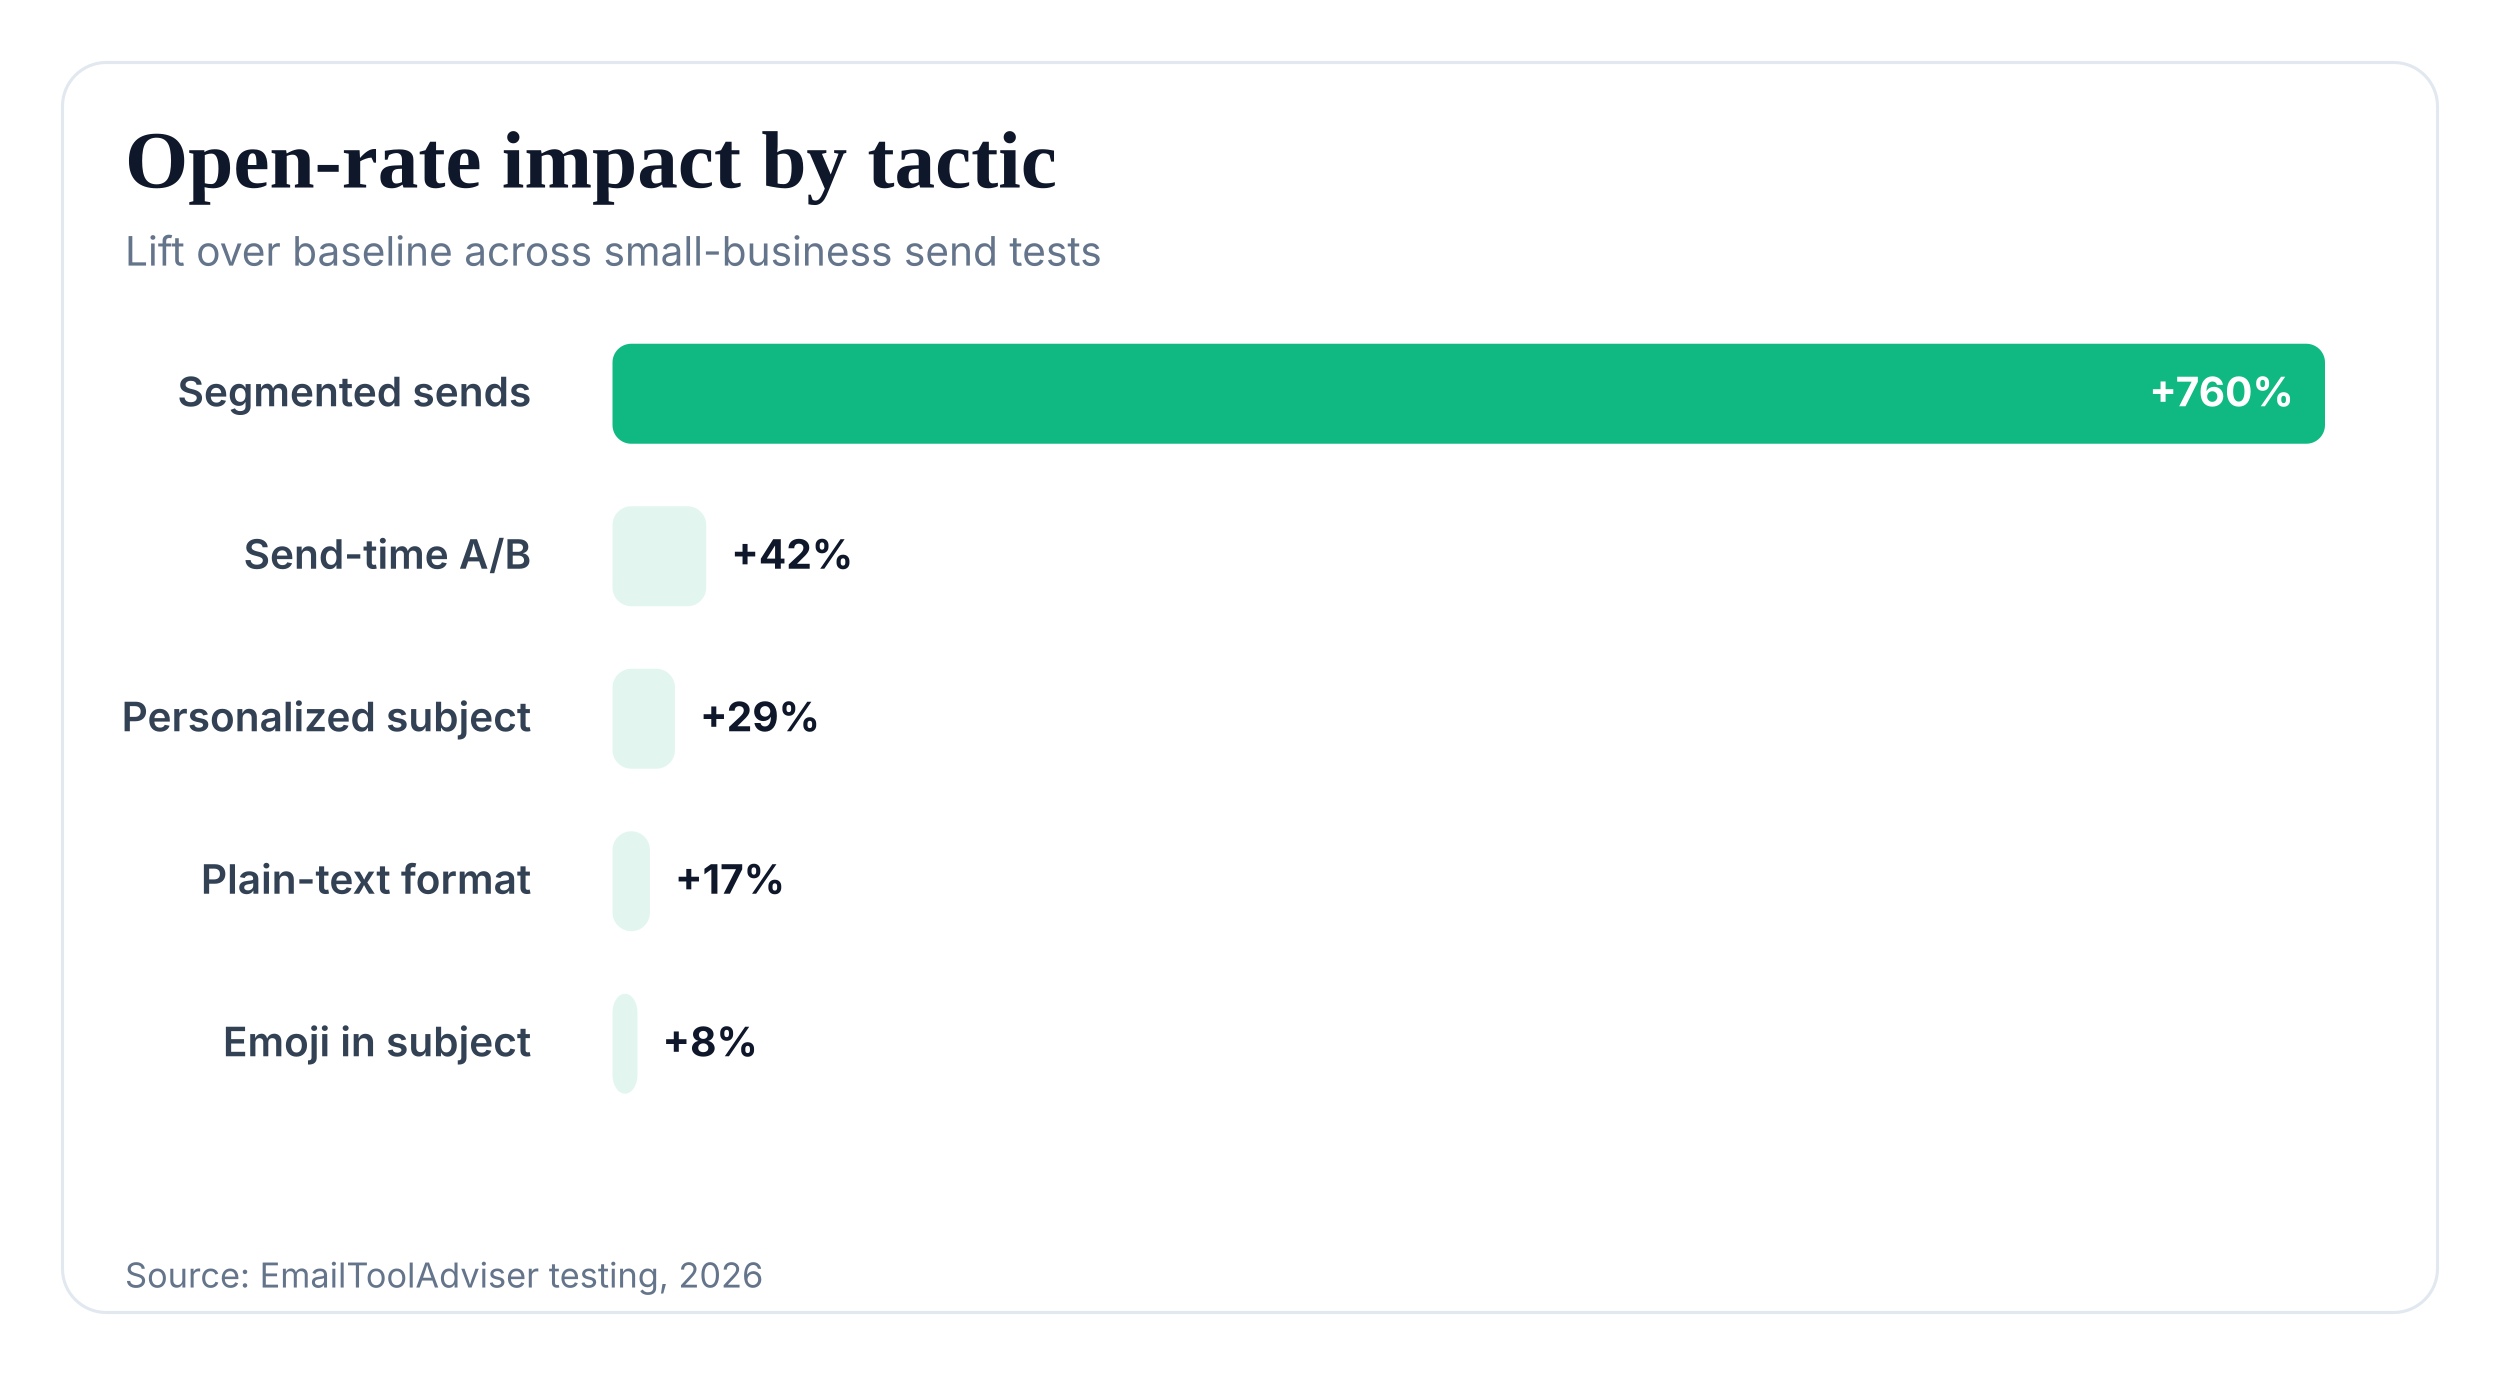
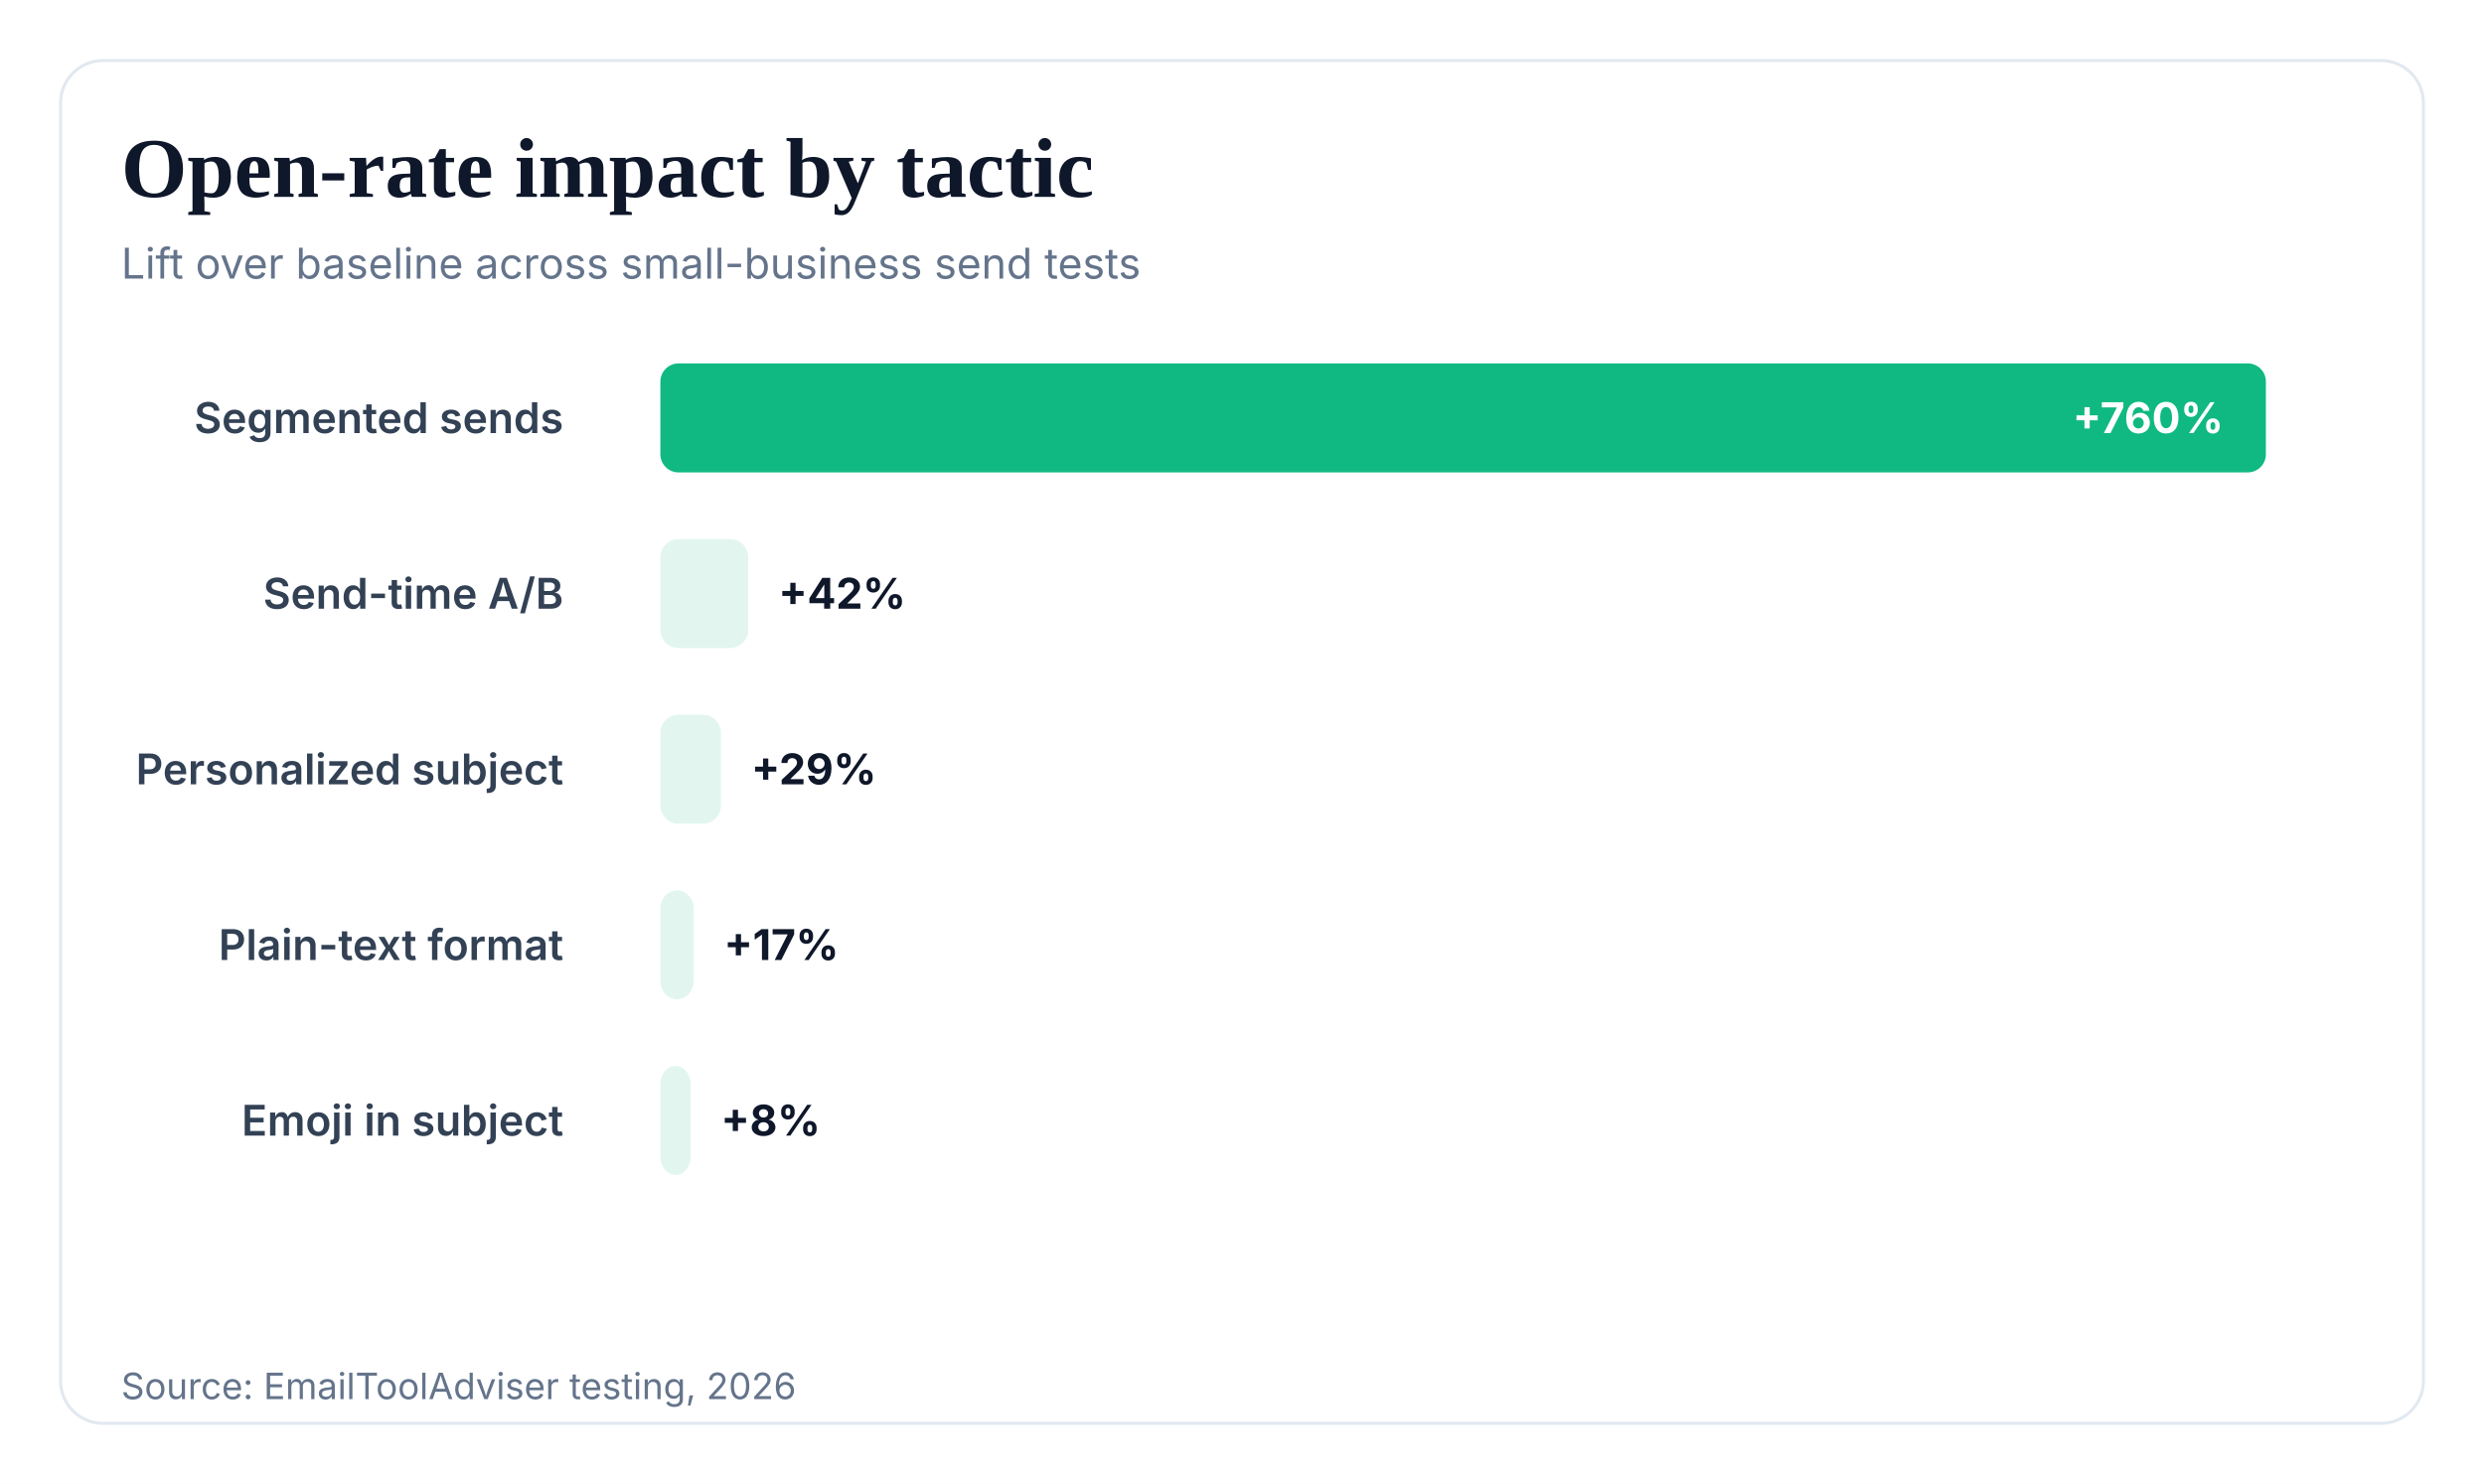
- <svg xmlns="http://www.w3.org/2000/svg" viewBox="0 0 800 440" preserveAspectRatio="xMinYMin meet" role="img" style="width:100%;height:auto;">
+ <svg xmlns="http://www.w3.org/2000/svg" viewBox="0 0 820 490" preserveAspectRatio="xMinYMin meet" role="img" style="width:100%;height:auto;">
  <style>
  .serif  { font-family: Georgia, 'Times New Roman', 'Playfair Display', serif; font-weight: 800; }
  .sans   { font-family: system-ui, -apple-system, BlinkMacSystemFont, 'Segoe UI', sans-serif; }
  .label  { font-family: system-ui, sans-serif; font-weight: 700; text-transform: uppercase; letter-spacing: 0.08em; }
</style>
-   <rect width="800" height="440" fill="#ffffff" />
-   <rect x="20" y="20" rx="14" ry="14" width="760" height="400" fill="#ffffff" stroke="#e2e8f0" stroke-width="1" />
-   <text x="40" y="60" class="serif" font-size="26" fill="#0f172a">Open-rate impact by tactic</text>
-   <text x="40" y="85" class="sans" font-size="13" fill="#64748b">Lift over baseline across small-business send tests</text>
-   <text x="170" y="130" class="sans" font-size="13" fill="#334155" text-anchor="end" font-weight="600">Segmented sends</text>
-   <rect x="196" y="110" rx="6" ry="6" width="548" height="32" fill="#10b981" />
-   <text x="734" y="130" class="sans" font-size="13" fill="#ffffff" text-anchor="end" font-weight="700">+760%</text>
-   <text x="170" y="182" class="sans" font-size="13" fill="#334155" text-anchor="end" font-weight="600">Send-time A/B</text>
-   <rect x="196" y="162" rx="6" ry="6" width="30" height="32" fill="#e2f6ef" />
-   <text x="234" y="182" class="sans" font-size="13" fill="#0f172a" text-anchor="start" font-weight="700">+42%</text>
-   <text x="170" y="234" class="sans" font-size="13" fill="#334155" text-anchor="end" font-weight="600">Personalized subject</text>
-   <rect x="196" y="214" rx="6" ry="6" width="20" height="32" fill="#e2f6ef" />
-   <text x="224" y="234" class="sans" font-size="13" fill="#0f172a" text-anchor="start" font-weight="700">+29%</text>
-   <text x="170" y="286" class="sans" font-size="13" fill="#334155" text-anchor="end" font-weight="600">Plain-text format</text>
-   <rect x="196" y="266" rx="6" ry="6" width="12" height="32" fill="#e2f6ef" />
-   <text x="216" y="286" class="sans" font-size="13" fill="#0f172a" text-anchor="start" font-weight="700">+17%</text>
-   <text x="170" y="338" class="sans" font-size="13" fill="#334155" text-anchor="end" font-weight="600">Emoji in subject</text>
-   <rect x="196" y="318" rx="6" ry="6" width="8" height="32" fill="#e2f6ef" />
-   <text x="212" y="338" class="sans" font-size="13" fill="#0f172a" text-anchor="start" font-weight="700">+8%</text>
-   <text x="40" y="412" class="sans" font-size="11" fill="#64748b">Source: EmailToolAdviser testing, 2026</text>
+   <rect width="820" height="490" fill="#ffffff" />
+   <rect x="20" y="20" rx="14" ry="14" width="780" height="450" fill="#ffffff" stroke="#e2e8f0" stroke-width="1" />
+   <text x="40" y="65" class="serif" font-size="28" fill="#0f172a">Open-rate impact by tactic</text>
+   <text x="40" y="92" class="sans" font-size="14" fill="#64748b">Lift over baseline across small-business send tests</text>
+   <text x="186" y="143" class="sans" font-size="14" fill="#334155" text-anchor="end" font-weight="600">Segmented sends</text>
+   <rect x="218" y="120" rx="6" ry="6" width="530" height="36" fill="#10b981" />
+   <text x="734" y="143" class="sans" font-size="14" fill="#ffffff" text-anchor="end" font-weight="700">+760%</text>
+   <text x="186" y="201" class="sans" font-size="14" fill="#334155" text-anchor="end" font-weight="600">Send-time A/B</text>
+   <rect x="218" y="178" rx="6" ry="6" width="29" height="36" fill="#e2f6ef" />
+   <text x="257" y="201" class="sans" font-size="14" fill="#0f172a" text-anchor="start" font-weight="700">+42%</text>
+   <text x="186" y="259" class="sans" font-size="14" fill="#334155" text-anchor="end" font-weight="600">Personalized subject</text>
+   <rect x="218" y="236" rx="6" ry="6" width="20" height="36" fill="#e2f6ef" />
+   <text x="248" y="259" class="sans" font-size="14" fill="#0f172a" text-anchor="start" font-weight="700">+29%</text>
+   <text x="186" y="317" class="sans" font-size="14" fill="#334155" text-anchor="end" font-weight="600">Plain-text format</text>
+   <rect x="218" y="294" rx="6" ry="6" width="11" height="36" fill="#e2f6ef" />
+   <text x="239" y="317" class="sans" font-size="14" fill="#0f172a" text-anchor="start" font-weight="700">+17%</text>
+   <text x="186" y="375" class="sans" font-size="14" fill="#334155" text-anchor="end" font-weight="600">Emoji in subject</text>
+   <rect x="218" y="352" rx="6" ry="6" width="10" height="36" fill="#e2f6ef" />
+   <text x="238" y="375" class="sans" font-size="14" fill="#0f172a" text-anchor="start" font-weight="700">+8%</text>
+   <text x="40" y="462" class="sans" font-size="12" fill="#64748b">Source: EmailToolAdviser testing, 2026</text>
</svg>
